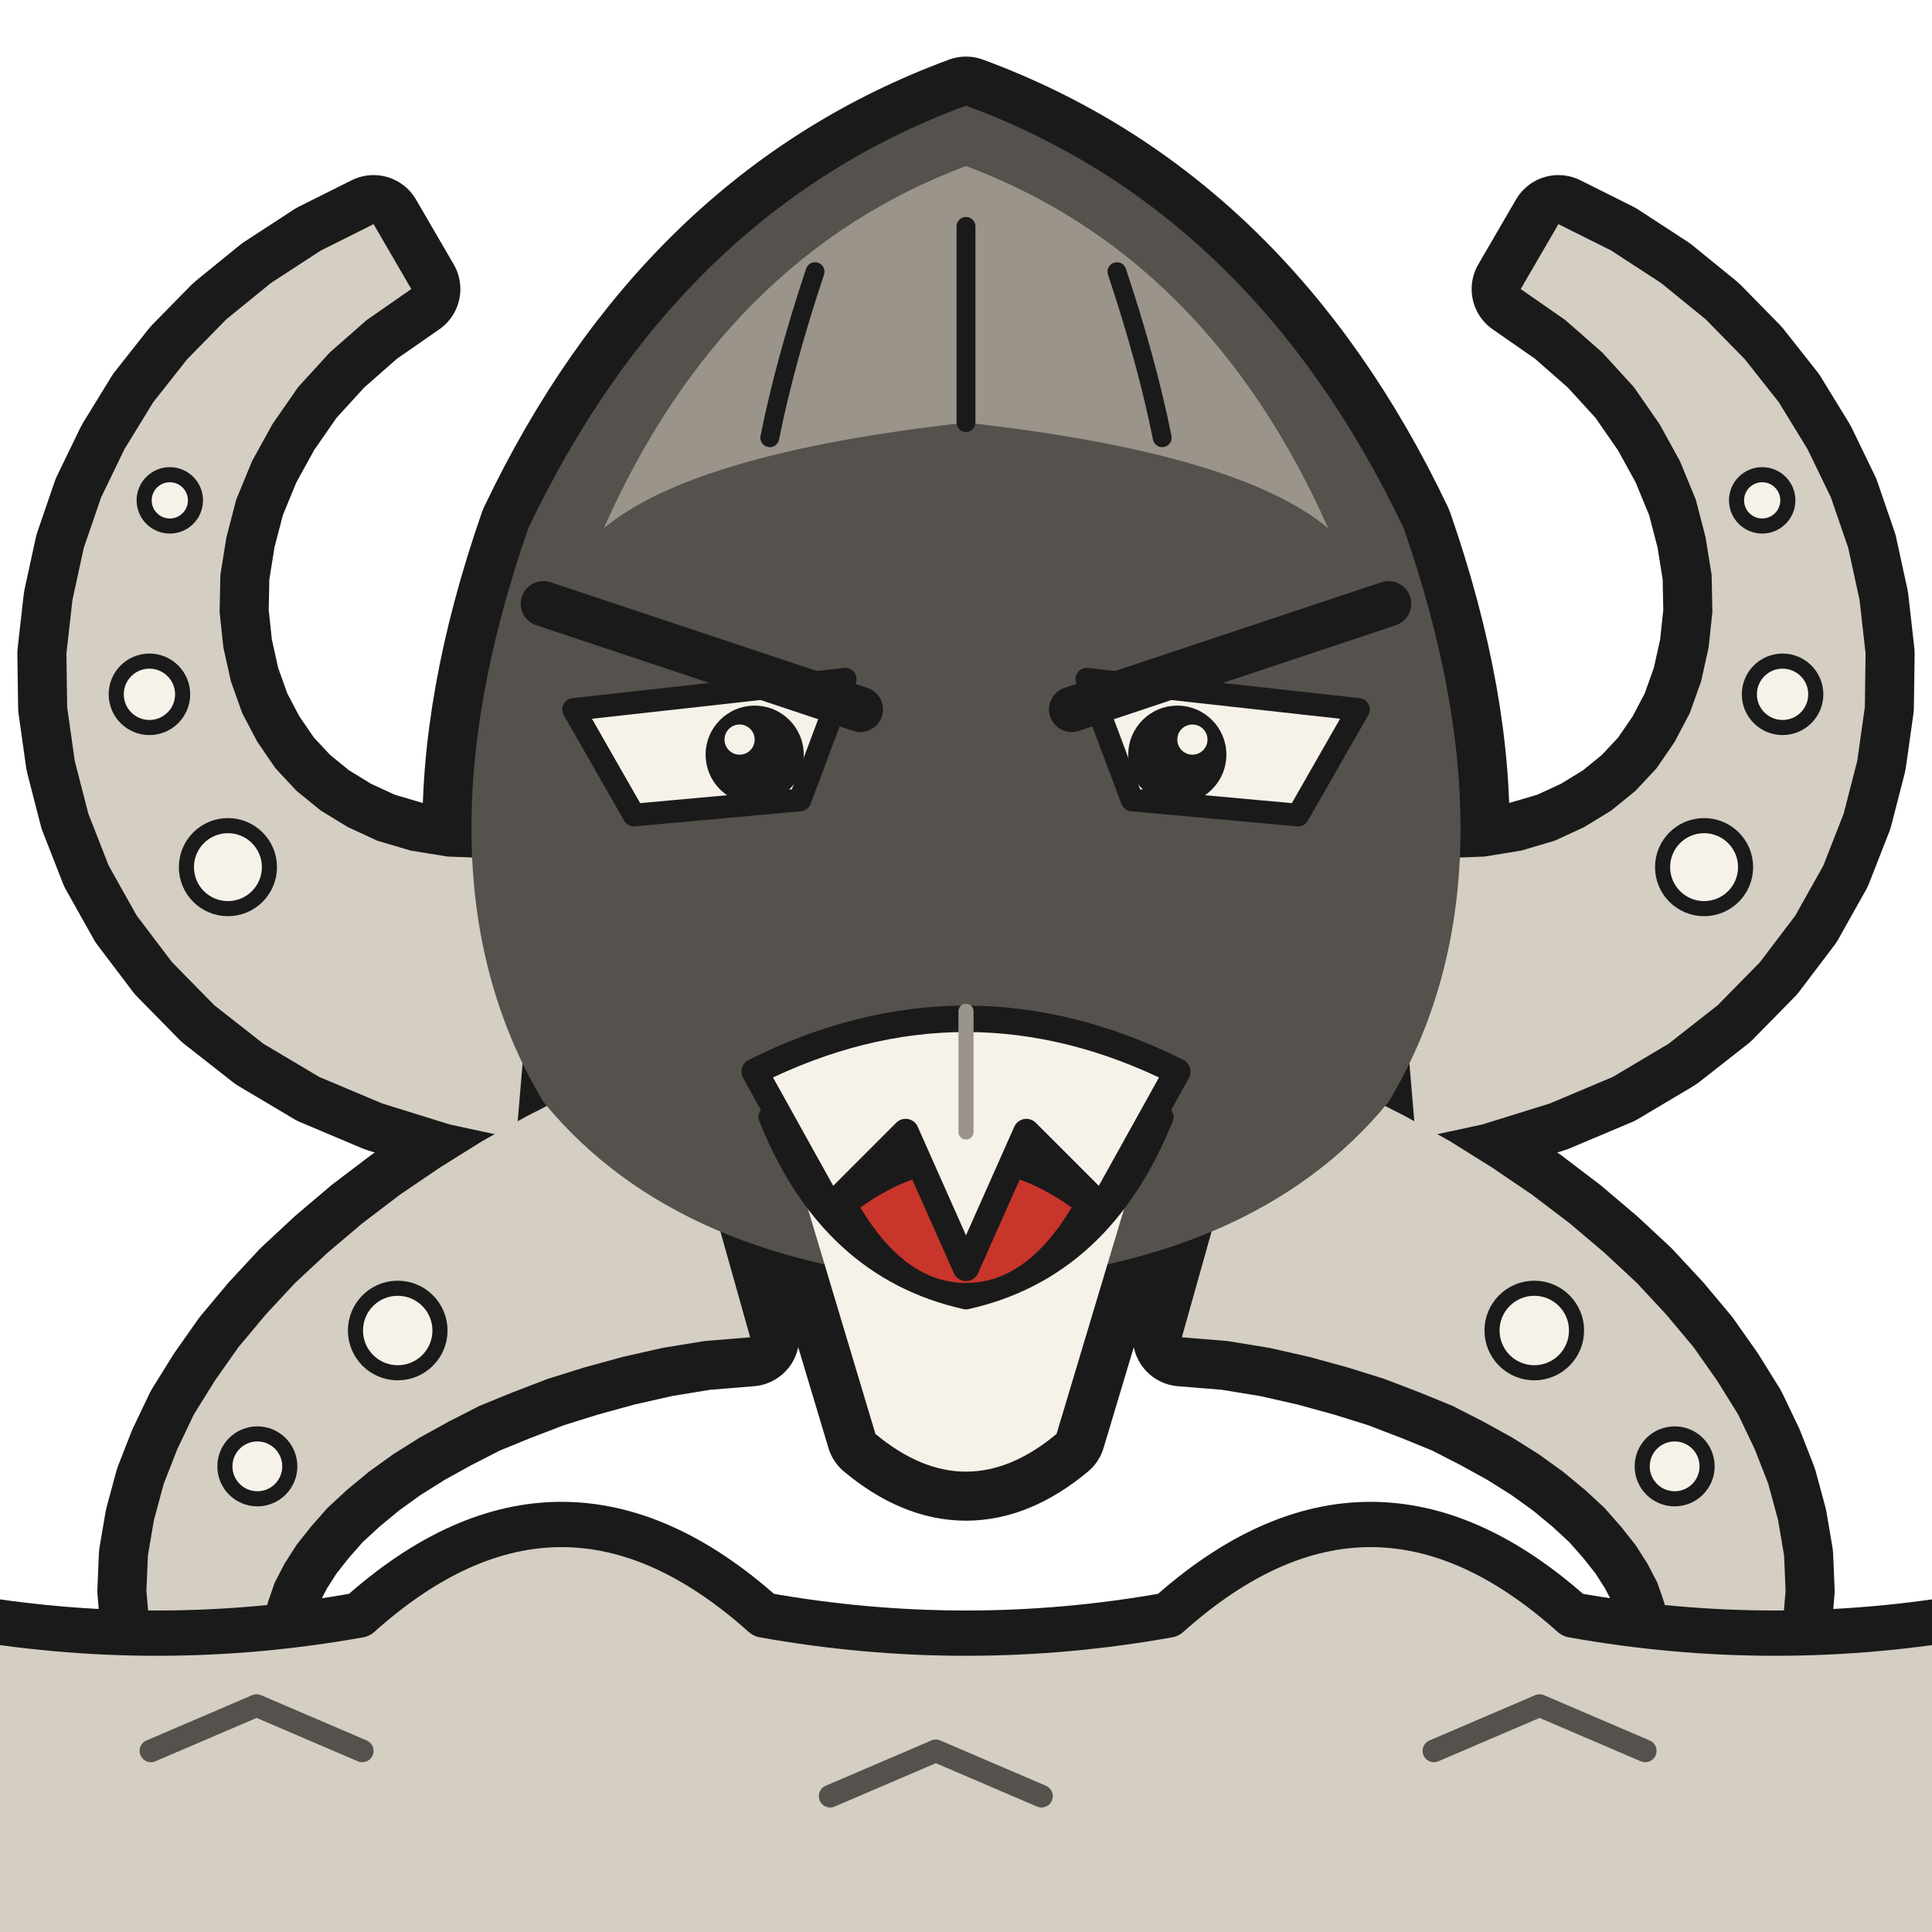
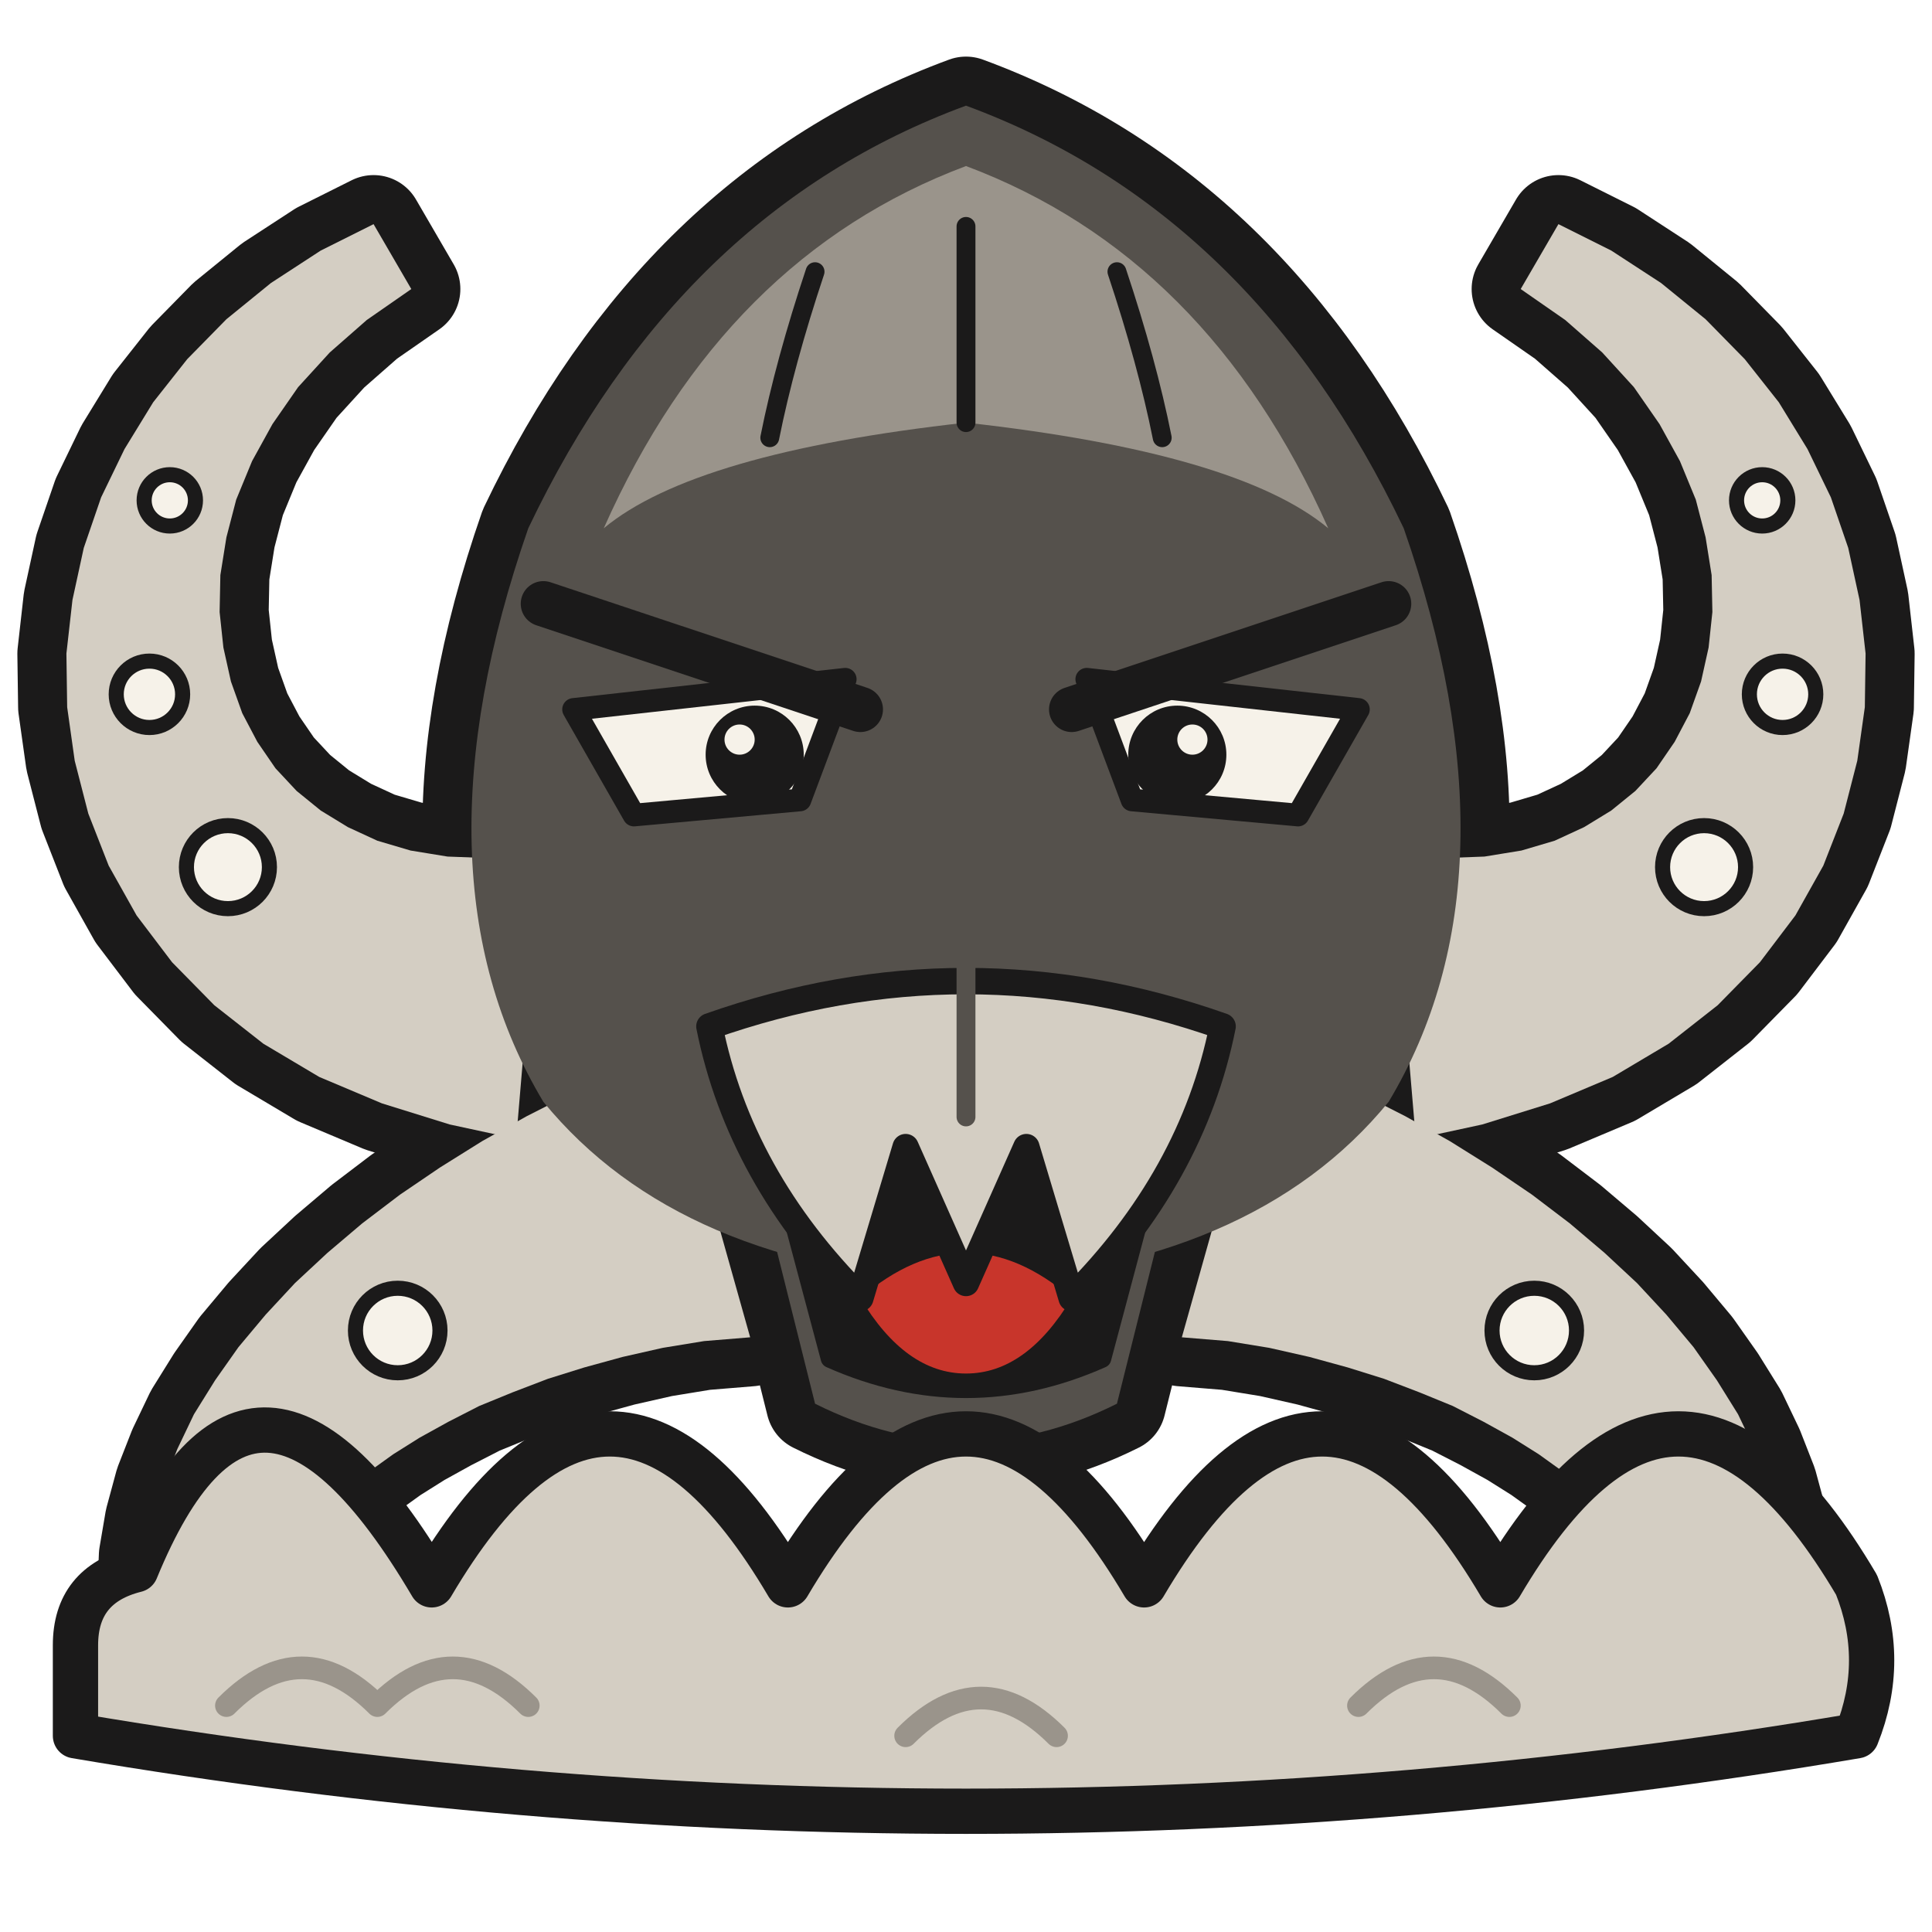
<svg xmlns="http://www.w3.org/2000/svg" viewBox="0 0 256 256">
  <style>.i{fill:#1b1a1a}.p{fill:#f6f2e9}.l{fill:#d4cec3}.m{fill:#9a948b}.d{fill:#55514c}.v{fill:#c8352b}.g{fill:#c9a23a}.s{stroke:#1b1a1a;stroke-linejoin:round;stroke-linecap:round}.n{fill:none}</style>
  <path d="M71.6 113.1L64.7 113.7L59.3 113.5L54.4 112.7L50 111.4L46.1 109.6L42.5 107.4L39.3 104.8L36.5 101.8L34.1 98.3L32.1 94.5L30.6 90.3L29.6 85.8L29.1 81.1L29.2 76.2L30 71.2L31.3 66.2L33.4 61.1L36.1 56.2L39.5 51.3L43.7 46.7L48.6 42.4L54.5 38.3L49.5 29.7L42.5 33.2L35.9 37.5L30 42.3L24.8 47.6L20.3 53.3L16.5 59.5L13.4 65.9L11.1 72.6L9.6 79.5L8.8 86.6L8.9 93.7L9.9 100.8L11.7 107.8L14.4 114.7L18.1 121.3L22.8 127.5L28.4 133.2L34.9 138.3L42.3 142.7L50.6 146.2L59.6 149L68.4 150.9Z" class="s i" stroke-width="13" />
  <path d="M184.4 113.1 L191.3 113.7 L196.7 113.5 L201.6 112.7 L206 111.4 L209.9 109.6 L213.5 107.4 L216.7 104.8 L219.5 101.8 L221.9 98.3 L223.9 94.5 L225.4 90.3 L226.4 85.8 L226.9 81.1 L226.8 76.2 L226 71.2 L224.7 66.2 L222.6 61.1 L219.9 56.2 L216.5 51.3 L212.3 46.7 L207.4 42.4 L201.5 38.3 L206.5 29.7 L213.5 33.2 L220.1 37.5 L226 42.3 L231.2 47.6 L235.7 53.3 L239.5 59.5 L242.6 65.9 L244.9 72.6 L246.4 79.5 L247.2 86.6 L247.1 93.7 L246.1 100.8 L244.3 107.8 L241.6 114.7 L237.9 121.3 L233.2 127.5 L227.6 133.2 L221.1 138.3 L213.7 142.7 L205.4 146.2 L196.4 149 L187.6 150.9Z" class="s i" stroke-width="13" />
  <path d="M88.6 138.8L82.3 141.7L75.9 144.8L69.8 147.9L63.9 151.2L58.3 154.7L53 158.3L48 162.1L43.4 166L39.1 170L35.2 174.2L31.6 178.5L28.5 182.9L25.7 187.4L23.5 192L21.7 196.6L20.4 201.4L19.6 206.1L19.4 210.8L19.8 215.5L20.8 220L22.4 224.4L24.4 228.2L35.6 223.8L34.8 220.5L34.7 217.6L34.9 214.9L35.5 212.3L36.4 209.7L37.7 207.2L39.3 204.7L41.2 202.3L43.4 199.8L46 197.4L48.9 195L52.1 192.7L55.6 190.5L59.4 188.4L63.5 186.3L67.9 184.5L72.6 182.7L77.4 181.2L82.5 179.8L87.8 178.6L93.3 177.7L99.4 177.2Z" class="s i" stroke-width="13" />
  <path d="M167.4 138.8 L173.7 141.7 L180.1 144.8 L186.2 147.9 L192.1 151.2 L197.7 154.7 L203 158.3 L208 162.1 L212.6 166 L216.9 170 L220.8 174.2 L224.4 178.5 L227.5 182.9 L230.3 187.4 L232.5 192 L234.3 196.6 L235.6 201.4 L236.4 206.1 L236.6 210.8 L236.2 215.5 L235.2 220 L233.6 224.4 L231.6 228.2 L220.4 223.8 L221.2 220.5 L221.3 217.6 L221.1 214.9 L220.5 212.3 L219.6 209.7 L218.3 207.2 L216.7 204.7 L214.8 202.3 L212.6 199.8 L210 197.4 L207.1 195 L203.9 192.7 L200.4 190.5 L196.6 188.4 L192.5 186.3 L188.1 184.5 L183.4 182.7 L178.6 181.2 L173.5 179.8 L168.2 178.6 L162.7 177.7 L156.6 177.2Z" class="s i" stroke-width="13" />
  <path d="M128 14 Q166 28 186 70 Q202 116 184 146 Q166 168 128 170 Q90 168 72 146 Q54 116 70 70 Q90 28 128 14Z" class="s i" stroke-width="13" />
-   <path d="M104 150 Q128 140 152 150 L140 190 Q128 200 116 190Z" class="s i" stroke-width="13" />
+   <path d="M98 146 L158 146 L148 186 Q128 196 108 186Z" class="s i" stroke-width="13" />
  <path d="M71.6 113.1L64.7 113.7L59.3 113.5L54.4 112.7L50 111.4L46.1 109.6L42.5 107.4L39.3 104.8L36.5 101.8L34.1 98.3L32.1 94.5L30.6 90.3L29.6 85.8L29.1 81.1L29.2 76.2L30 71.2L31.3 66.2L33.4 61.1L36.1 56.2L39.5 51.3L43.7 46.7L48.6 42.4L54.5 38.3L49.5 29.7L42.5 33.2L35.9 37.5L30 42.3L24.8 47.6L20.3 53.3L16.5 59.5L13.4 65.9L11.1 72.6L9.6 79.5L8.8 86.6L8.9 93.7L9.9 100.8L11.7 107.8L14.4 114.7L18.1 121.3L22.8 127.5L28.4 133.2L34.9 138.3L42.3 142.7L50.6 146.2L59.6 149L68.4 150.9Z" class="l" />
  <path d="M184.4 113.1 L191.3 113.7 L196.7 113.5 L201.6 112.7 L206 111.4 L209.9 109.6 L213.5 107.4 L216.7 104.8 L219.5 101.8 L221.9 98.3 L223.9 94.5 L225.4 90.3 L226.4 85.8 L226.9 81.1 L226.8 76.2 L226 71.2 L224.7 66.2 L222.6 61.1 L219.9 56.2 L216.5 51.3 L212.3 46.7 L207.4 42.4 L201.5 38.3 L206.5 29.7 L213.5 33.2 L220.1 37.5 L226 42.3 L231.2 47.6 L235.7 53.3 L239.5 59.5 L242.6 65.9 L244.9 72.6 L246.4 79.5 L247.2 86.6 L247.1 93.7 L246.1 100.8 L244.3 107.8 L241.6 114.7 L237.9 121.3 L233.2 127.5 L227.6 133.2 L221.1 138.3 L213.7 142.7 L205.4 146.2 L196.4 149 L187.6 150.9Z" class="l" />
  <path d="M88.6 138.8L82.3 141.7L75.9 144.8L69.8 147.9L63.9 151.2L58.3 154.7L53 158.3L48 162.1L43.4 166L39.1 170L35.2 174.2L31.6 178.5L28.5 182.9L25.7 187.4L23.5 192L21.7 196.6L20.4 201.4L19.6 206.1L19.4 210.8L19.8 215.5L20.8 220L22.4 224.4L24.4 228.2L35.6 223.8L34.8 220.5L34.7 217.6L34.9 214.9L35.5 212.3L36.4 209.7L37.7 207.2L39.3 204.7L41.2 202.3L43.4 199.8L46 197.4L48.9 195L52.1 192.7L55.6 190.5L59.4 188.4L63.5 186.3L67.9 184.5L72.6 182.7L77.4 181.2L82.5 179.8L87.8 178.6L93.3 177.7L99.4 177.2Z" class="l" />
  <path d="M167.4 138.8 L173.7 141.7 L180.1 144.8 L186.2 147.9 L192.1 151.2 L197.7 154.7 L203 158.3 L208 162.1 L212.6 166 L216.9 170 L220.8 174.2 L224.4 178.5 L227.5 182.9 L230.3 187.4 L232.5 192 L234.3 196.6 L235.6 201.4 L236.4 206.1 L236.6 210.8 L236.2 215.5 L235.2 220 L233.6 224.4 L231.6 228.2 L220.4 223.8 L221.2 220.5 L221.3 217.6 L221.1 214.9 L220.5 212.3 L219.6 209.7 L218.3 207.2 L216.7 204.7 L214.8 202.3 L212.6 199.8 L210 197.4 L207.1 195 L203.9 192.7 L200.4 190.5 L196.6 188.4 L192.5 186.3 L188.1 184.5 L183.4 182.7 L178.6 181.2 L173.5 179.8 L168.2 178.6 L162.7 177.7 L156.6 177.2Z" class="l" />
  <path d="M128 14 Q166 28 186 70 Q202 116 184 146 Q166 168 128 170 Q90 168 72 146 Q54 116 70 70 Q90 28 128 14Z" class="d" />
-   <path d="M104 150 Q128 140 152 150 L140 190 Q128 200 116 190Z" class="p" />
+   <path d="M98 146 L158 146 L148 186 Q128 196 108 186Z" class="d" />
  <path class="m" d="M128 22 Q160 34 176 70 Q164 60 128 56 Q92 60 80 70 Q96 34 128 22Z" />
  <path fill="none" stroke="#1b1a1a" stroke-width="2.5" stroke-linecap="round" stroke-linejoin="round" d="M128 30 L128 56M108 36 Q104 48 102 58M148 36 Q152 48 154 58" />
  <circle class="s p" stroke-width="2" cx="30.2" cy="114.9" r="5.5" />
  <circle class="s p" stroke-width="2" cx="19.8" cy="92" r="4.4" />
  <circle class="s p" stroke-width="2" cx="22.5" cy="66.3" r="3.4" />
  <circle class="s p" stroke-width="2" cx="225.8" cy="114.9" r="5.5" />
  <circle class="s p" stroke-width="2" cx="236.2" cy="92" r="4.4" />
  <circle class="s p" stroke-width="2" cx="233.5" cy="66.3" r="3.4" />
  <circle class="s p" stroke-width="2" cx="52.7" cy="176.3" r="5.6" />
  <circle class="s p" stroke-width="2" cx="34.1" cy="194.3" r="4.3" />
  <circle class="s p" stroke-width="2" cx="203.3" cy="176.3" r="5.6" />
  <circle class="s p" stroke-width="2" cx="221.9" cy="194.3" r="4.3" />
  <path class="s p" stroke-width="3" d="M76 94 L112 90 L106 106 L84 108Z" />
  <circle class="i" cx="100" cy="100" r="6.5" />
  <circle class="p" cx="98" cy="98" r="2" />
  <path fill="none" stroke="#1b1a1a" stroke-width="6" stroke-linecap="round" stroke-linejoin="round" d="M72 80 L114 94" />
  <path class="s p" stroke-width="3" d="M180 94 L144 90 L150 106 L172 108Z" />
  <circle class="i" cx="156" cy="100" r="6.5" />
  <circle class="p" cx="158" cy="98" r="2" />
  <path fill="none" stroke="#1b1a1a" stroke-width="6" stroke-linecap="round" stroke-linejoin="round" d="M184 80 L142 94" />
-   <path class="s i" stroke-width="3" d="M102 148 Q128 138 154 148 Q146 168 128 172 Q110 168 102 148Z" />
-   <path class="v" d="M114 160 Q128 150 142 160 Q136 170 128 170 Q120 170 114 160Z" />
-   <path class="s p" stroke-width="3.5" d="M100 142 Q128 128 156 142 L146 160 L136 150 L128 168 L120 150 L110 160Z" />
-   <path fill="none" stroke="#9a948b" stroke-width="2" stroke-linecap="round" stroke-linejoin="round" d="M128 134 L128 150" />
-   <path class="s l" stroke-width="6" d="M-6 214Q20.8 218.8 47.6 214Q74.4 190 101.2 214Q128 218.8 154.8 214Q181.6 190 208.4 214Q235.2 218.8 262 214L262 264L-6 264Z" />
-   <path fill="none" stroke="#55514c" stroke-width="3" stroke-linecap="round" stroke-linejoin="round" d="M20 232 l14 -6 l14 6M110 238 l14 -6 l14 6M190 232 l14 -6 l14 6" />
+   <path class="s i" stroke-width="2.5" d="M102 150 Q128 140 154 150 L146 180 Q128 188 110 180Z" />
+   <path class="v" d="M114 172 Q128 160 142 172 Q136 182 128 182 Q120 182 114 172Z" />
+   <path class="s l" stroke-width="3.5" d="M94 136 Q128 124 162 136 Q158 156 142 172 L136 152 L128 170 L120 152 L114 172 Q98 156 94 136Z" />
+   <path fill="none" stroke="#55514c" stroke-width="2.5" stroke-linecap="round" stroke-linejoin="round" d="M128 128 L128 148" />
+   <path class="s l" stroke-width="6" d="M10 218Q10 210 18 208Q33.6 170 57.2 210Q80.8 170 104.4 210Q128 170 151.6 210Q175.2 170 198.8 210Q222.4 170 246 210Q250 220 246 230Q128 250 10 230Z" />
+   <path fill="none" stroke="#9a948b" stroke-width="3" stroke-linecap="round" stroke-linejoin="round" d="M30 226 q10 -10 20 0 q10 -10 20 0M120 230 q10 -10 20 0M180 226 q10 -10 20 0" />
</svg>
